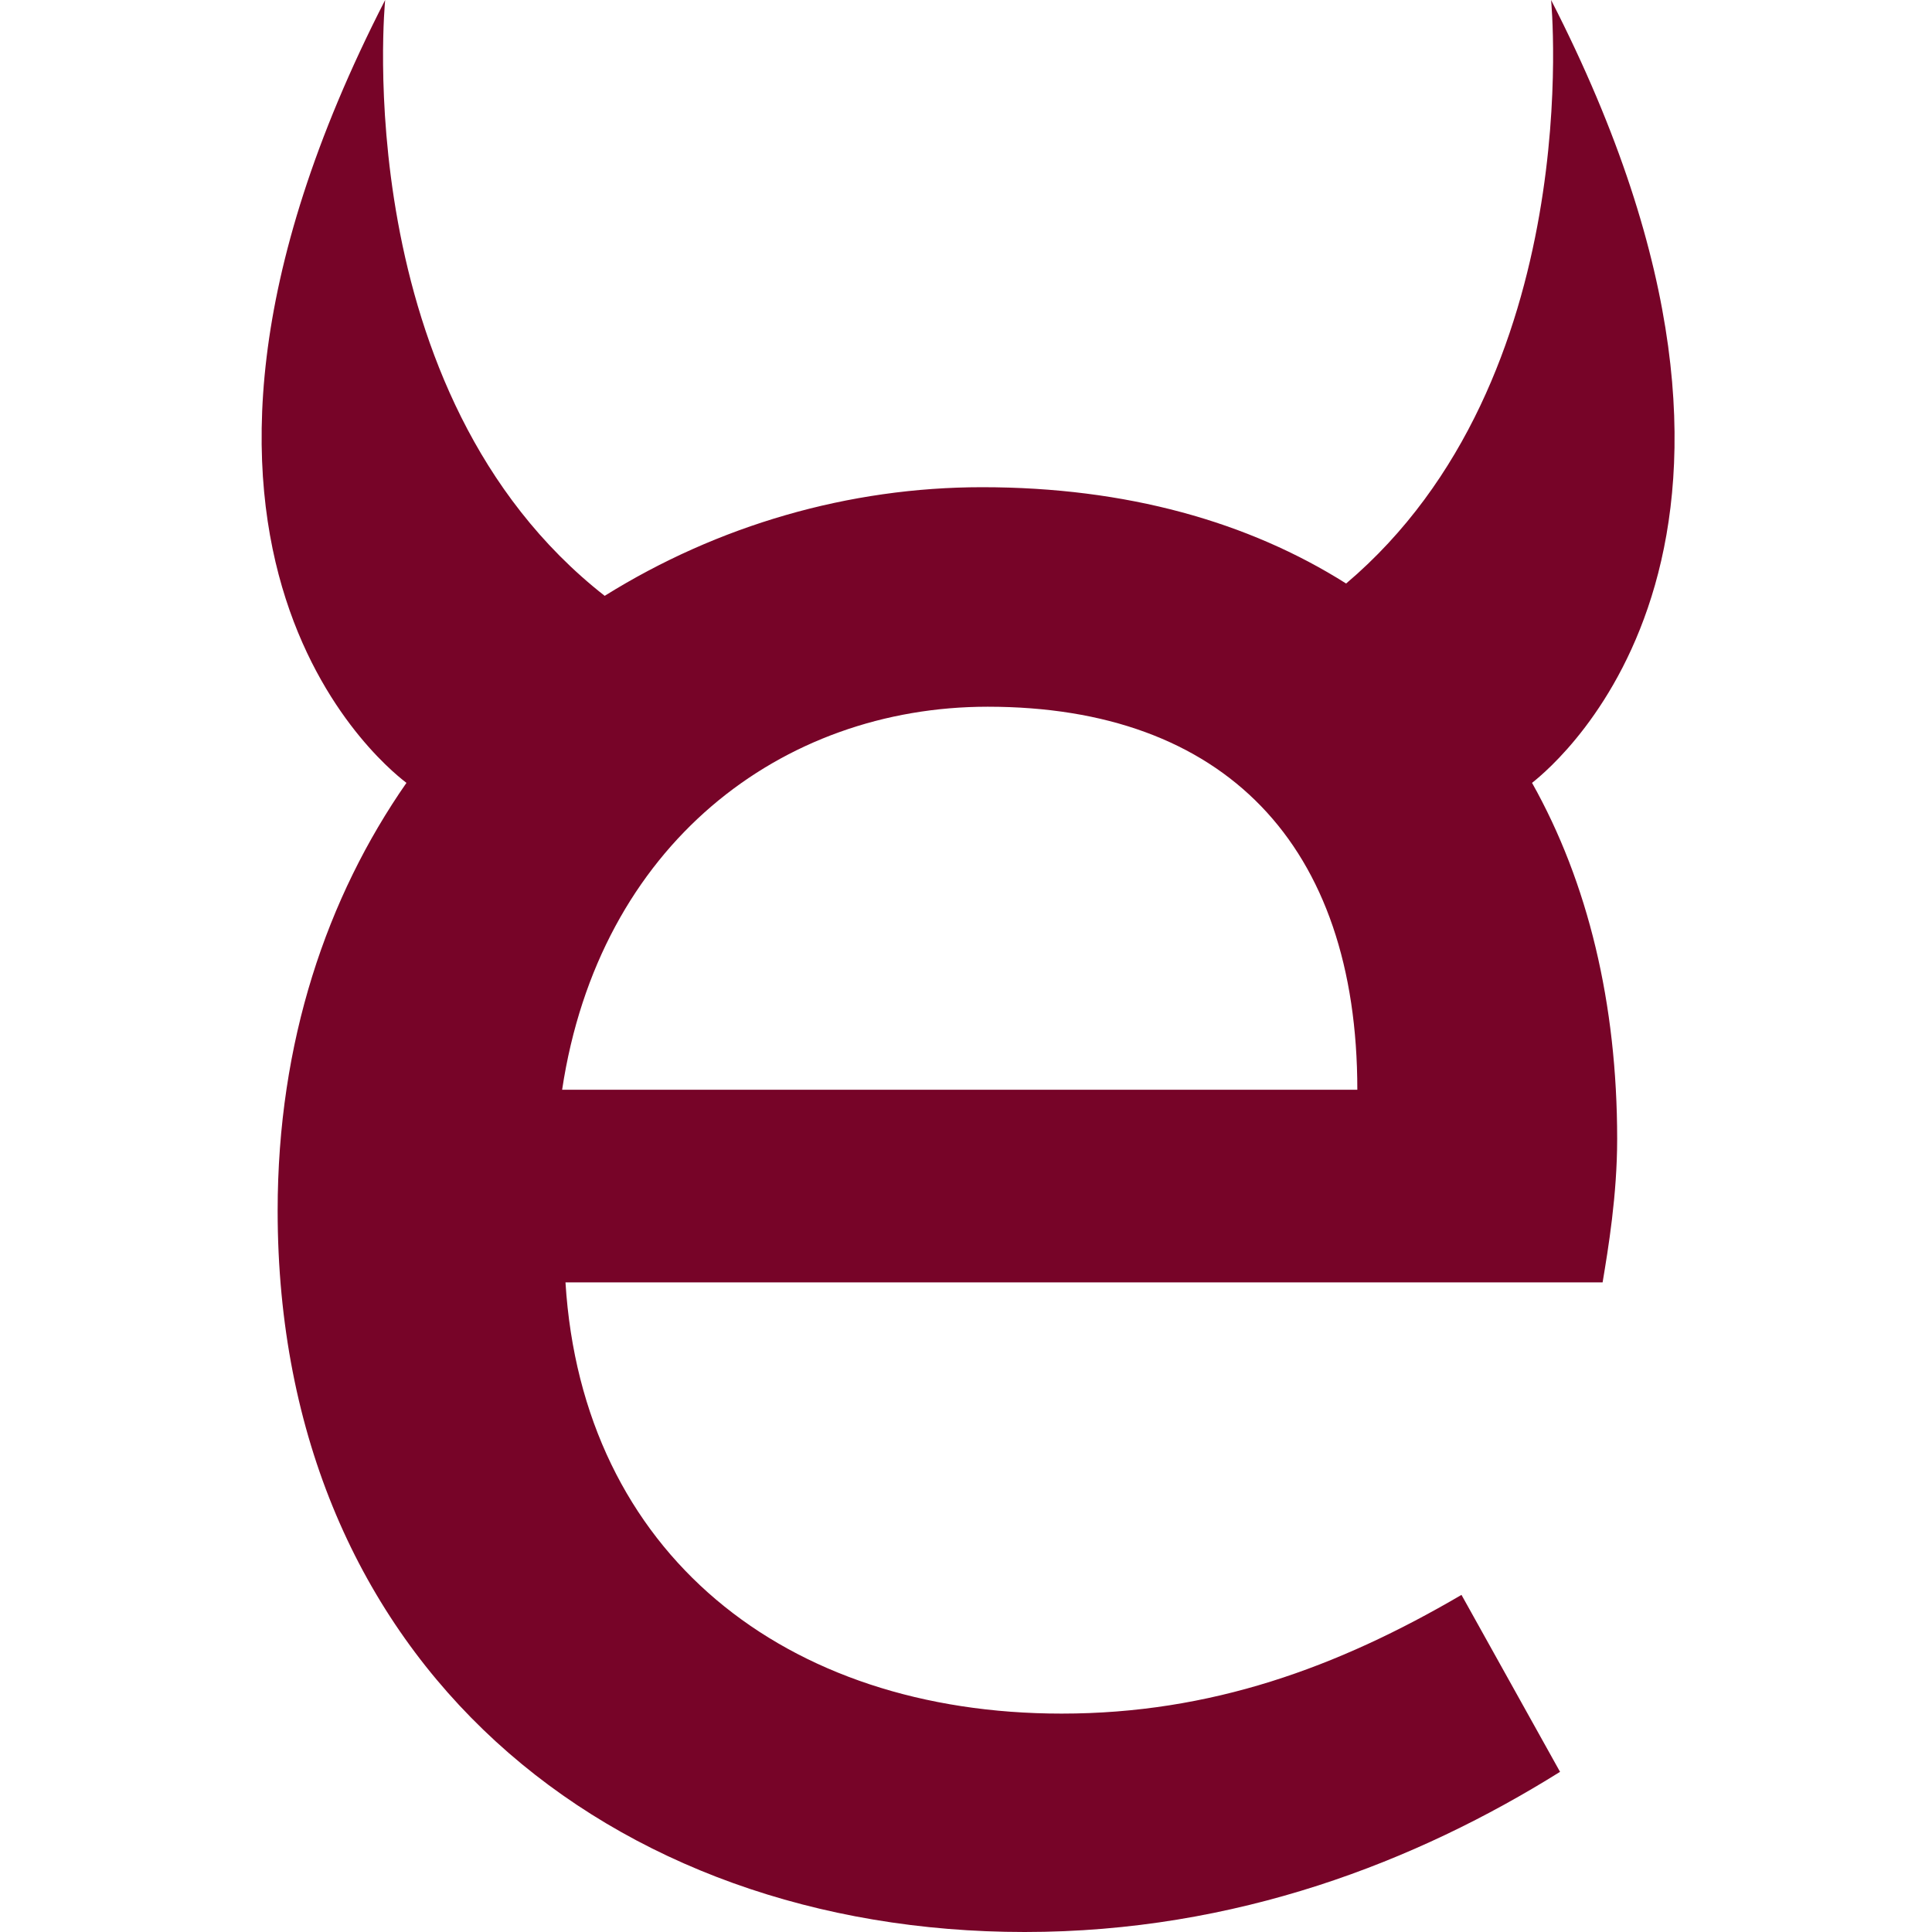
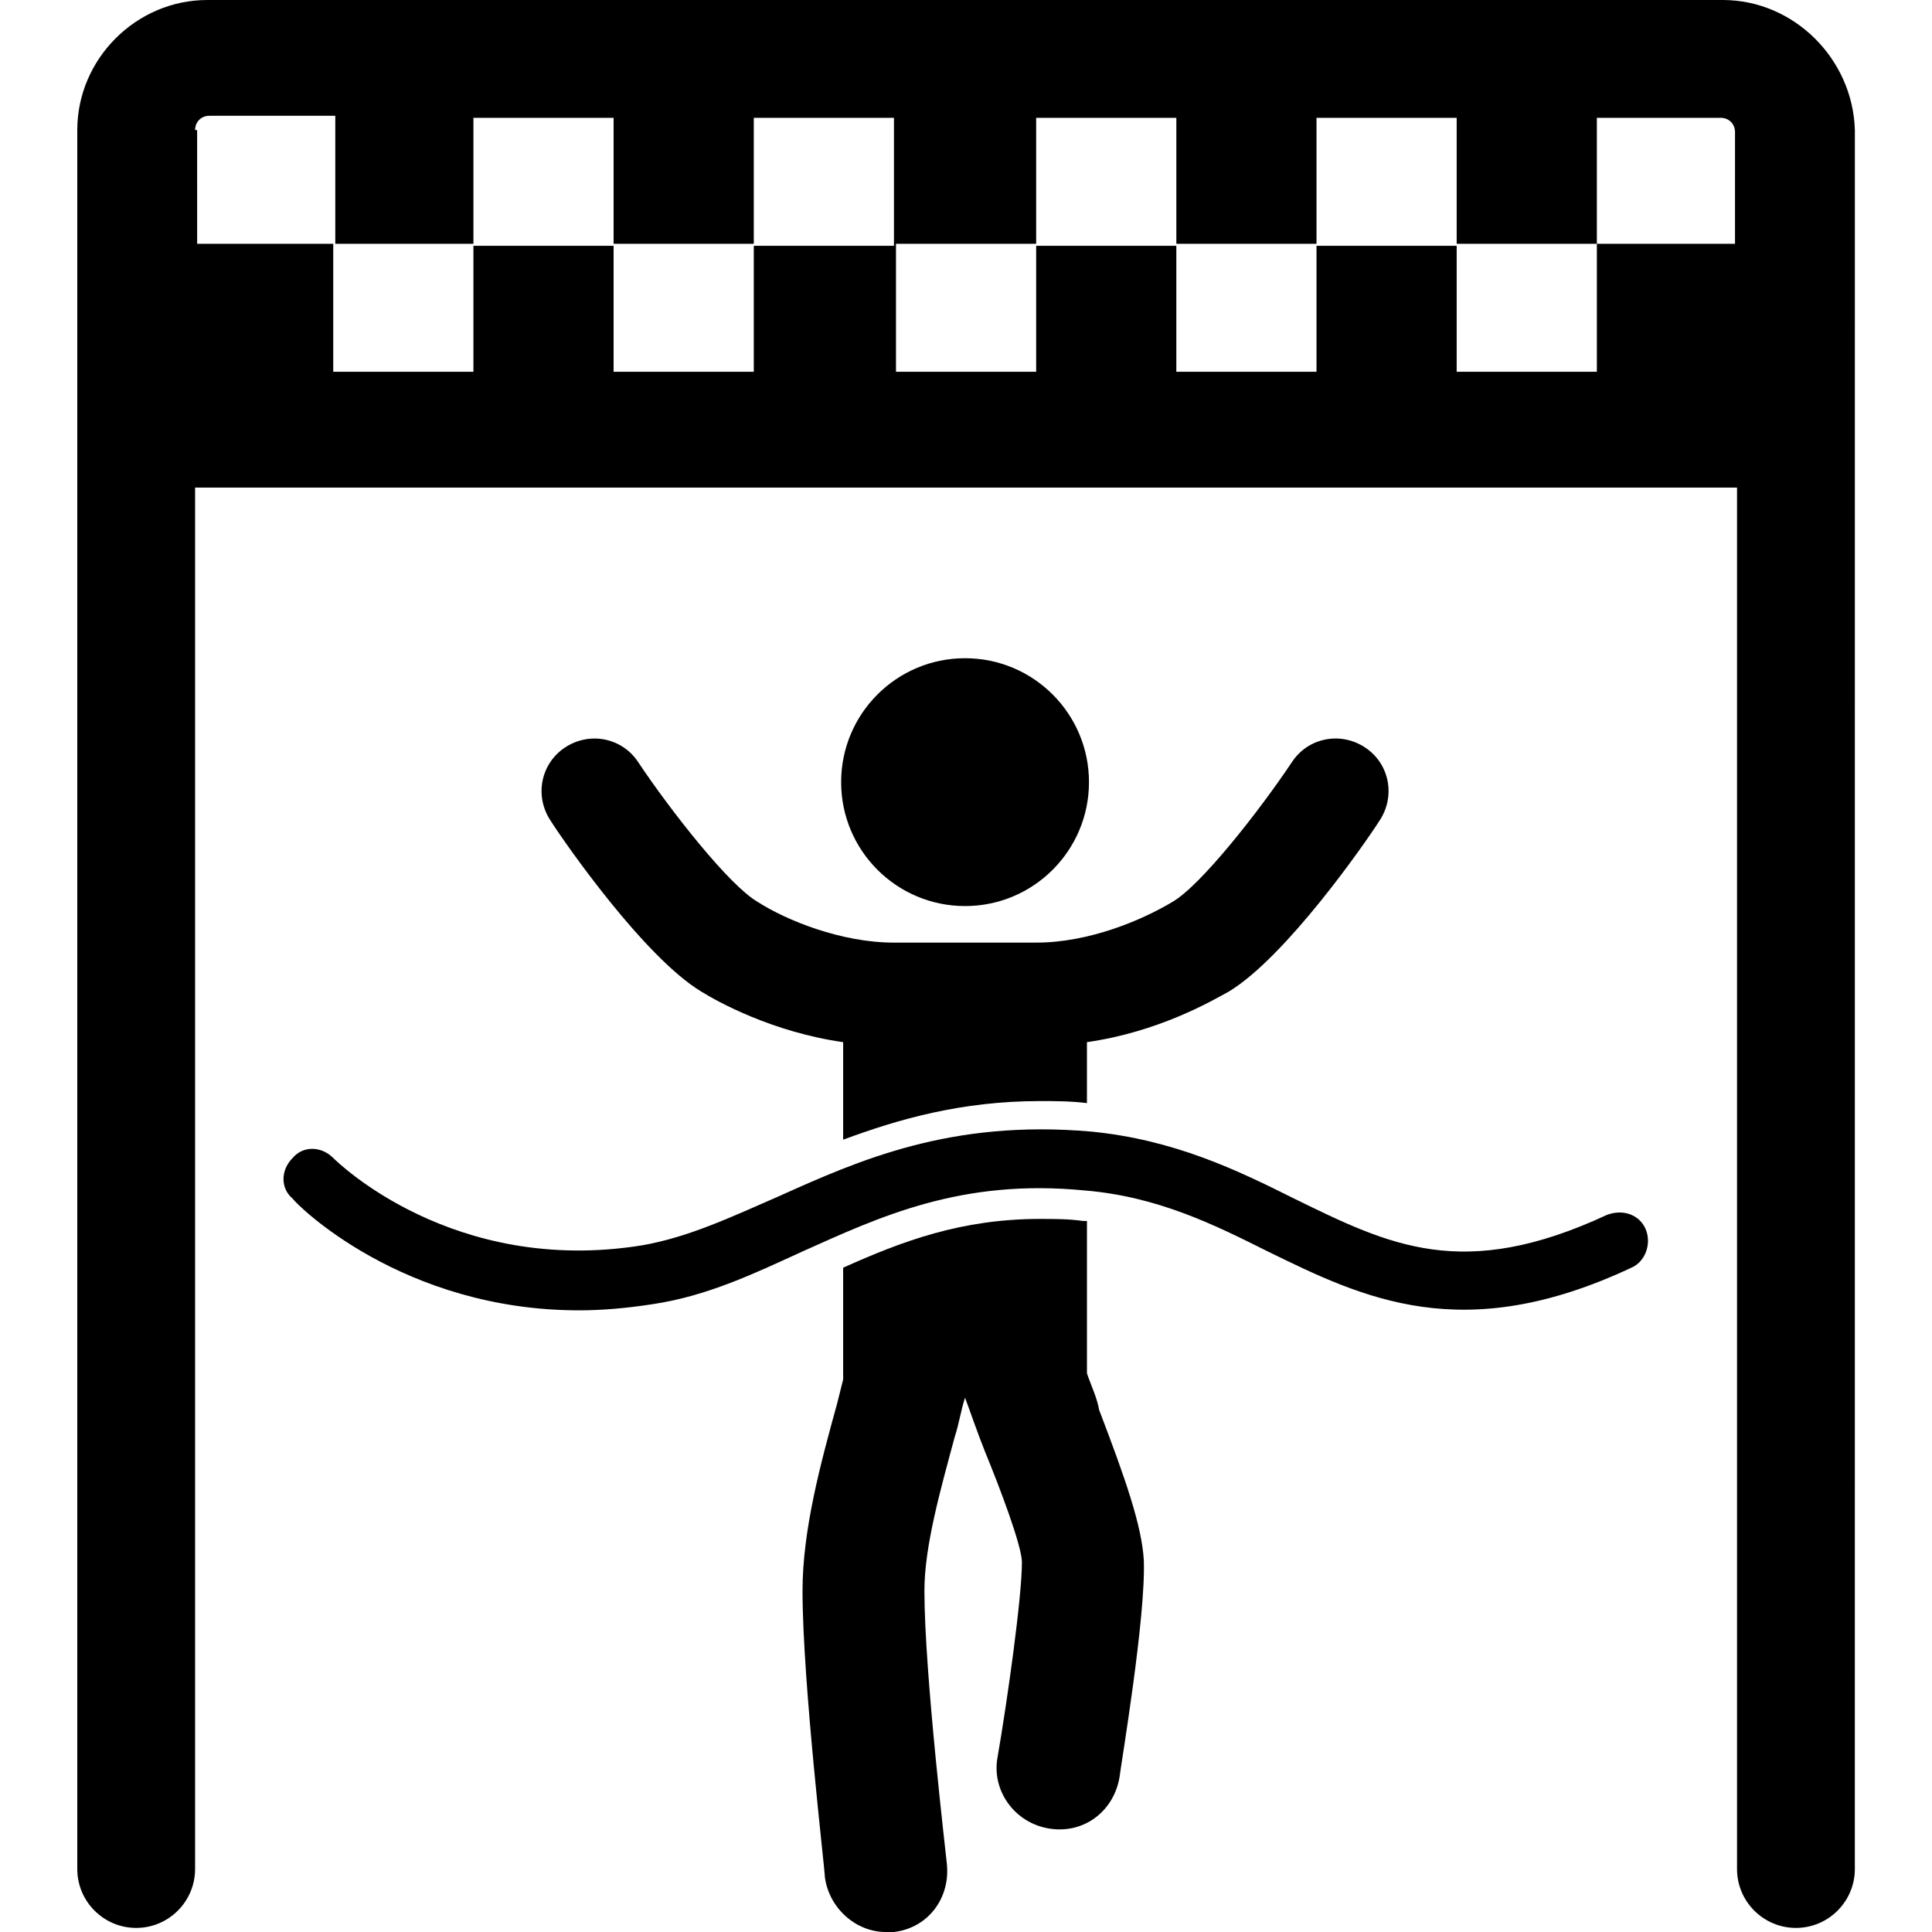
- <svg xmlns="http://www.w3.org/2000/svg" width="384" height="384" viewBox="0 0 384 384" fill="none">
-   <path d="M308.29 0C308.29 0 315.636 75.242 267.553 115.979C248.186 103.736 223.921 96.835 195.205 96.835C168.714 96.835 142.669 104.403 120.186 118.428C68.763 78.136 76.554 0 76.554 0C19.567 111.082 79.448 154.49 80.784 155.603C64.979 178.31 55.184 207.026 55.184 240.64C55.184 330.797 121.299 384 203.664 384C245.737 384 281.577 369.976 310.071 352.167L290.481 316.995C265.772 331.464 240.617 340.591 211.01 340.591C156.026 340.591 115.733 308.758 112.394 254.887H318.53C319.643 248.209 321.424 237.523 321.424 226.393C321.424 199.457 315.636 175.416 304.506 155.603C309.848 151.374 363.052 106.852 308.29 0ZM111.726 216.598C119.073 167.847 155.358 140.466 196.318 140.466C243.288 140.466 269.779 167.847 269.779 216.598H111.726Z" fill="#770428" />
+ <svg xmlns="http://www.w3.org/2000/svg" width="700" height="700" viewBox="0 0 700 700" fill="none">
+   <path d="M393.823 497.578V442.373H392.349C387.194 441.639 382.045 441.639 376.889 441.639C348.183 441.639 326.84 449.736 305.491 459.305V499.79C304.757 502.732 304.018 505.679 303.284 508.621C297.394 529.965 290.771 554.256 290.771 576.339C290.771 609.461 298.868 677.178 298.868 680.125C300.342 691.164 309.907 700 320.951 700H323.893C336.406 698.527 344.503 687.488 343.03 674.975C343.03 674.241 334.933 606.524 334.933 576.344C334.933 560.151 340.822 539.541 345.972 520.405C347.445 515.989 348.179 510.835 349.653 506.418C351.861 512.308 354.069 518.931 357.016 526.293C362.171 538.806 370.262 560.155 370.262 566.038C370.262 578.551 365.107 615.354 361.431 636.703C359.223 648.481 367.32 660.259 379.833 662.468C392.345 664.675 403.389 656.578 405.597 644.066C406.332 638.177 415.168 585.92 414.428 565.305C413.694 552.792 407.805 535.865 398.235 510.835C397.501 506.414 395.293 501.999 393.825 497.578L393.823 497.578Z" fill="black" />
+   <path d="M231.153 276.024C225.264 267.193 213.486 264.985 204.655 270.869C195.824 276.758 193.616 288.536 199.5 297.367C204.655 305.464 233.361 346.683 253.97 359.195C259.859 362.876 279.735 373.915 305.493 377.597V412.926C325.368 405.563 348.185 398.94 376.891 398.94C382.046 398.94 387.93 398.94 393.819 399.674V377.591C419.584 373.909 438.719 362.871 445.342 359.189C465.952 346.677 494.658 305.458 499.812 297.361C505.701 288.53 503.493 276.752 494.657 270.863C485.826 264.974 474.047 267.182 468.159 276.018C456.381 293.685 435.037 320.918 424.733 326.808C413.694 333.431 394.553 341.528 375.416 341.528H323.893C304.757 341.528 284.882 333.431 274.577 326.808C264.273 320.924 242.929 293.691 231.151 276.023L231.153 276.024Z" fill="black" />
+   <path d="M394.559 283.384C394.559 308.178 374.458 328.284 349.659 328.284C324.86 328.284 304.759 308.178 304.759 283.384C304.759 258.585 324.86 238.484 349.659 238.484C374.458 238.484 394.559 258.585 394.559 283.384" fill="black" />
+   <path d="M582.255 440.165C529.992 464.455 503.493 451.204 468.904 434.276C448.294 423.971 425.477 412.933 395.298 409.986C344.508 405.57 311.387 420.29 281.947 433.542C265.019 440.905 249.559 448.262 232.631 451.209C164.179 462.248 122.221 421.029 120.748 419.561C116.332 415.146 109.709 415.146 106.028 419.561C101.612 423.977 101.612 430.6 106.028 434.281C107.496 436.484 145.767 474.761 209.809 474.761C217.906 474.761 226.737 474.026 236.307 472.553C256.182 469.611 273.11 461.514 290.777 453.416C318.748 440.904 348.19 426.918 393.089 431.333C419.588 433.541 440.197 443.846 459.332 453.416C493.927 470.345 529.997 488.011 591.087 459.306C596.242 457.098 598.45 450.474 596.242 445.319C594.035 440.164 588.145 437.956 582.256 440.164L582.255 440.165Z" fill="black" />
+   <path d="M624.21 0H75.108C49.343 0 28 21.343 28 47.108V677.177C28 688.955 37.57 698.52 49.343 698.52C61.121 698.52 70.686 688.95 70.686 677.177V176.655H629.357V677.177C629.357 688.955 638.928 698.52 650.701 698.52C662.479 698.52 672.044 688.95 672.044 677.177L672.054 47.108C671.315 21.343 649.971 0 624.207 0H624.21ZM70.692 47.108C70.692 44.166 72.899 41.953 75.847 41.953H121.481V88.326H71.431L71.426 47.108L70.692 47.108ZM171.531 134.701H120.741V88.327H171.531V134.701ZM171.531 42.693H222.32V89.066H171.531V42.693ZM273.109 134.701H222.319V88.327H273.109V134.701ZM273.109 42.693H323.898V89.066H273.109V42.693ZM375.421 134.701H324.632V88.327H375.421V134.701ZM375.421 42.693H426.211V89.066H375.421V42.693ZM476.994 134.701H426.204V88.327H476.994V134.701ZM476.994 42.693H527.784V89.066H476.994V42.693ZM578.572 134.701H527.782V88.327H578.572V134.701ZM628.621 88.327H578.572V42.693H623.472C626.414 42.693 628.627 44.901 628.627 47.848L628.621 88.327Z" fill="black" />
</svg>
